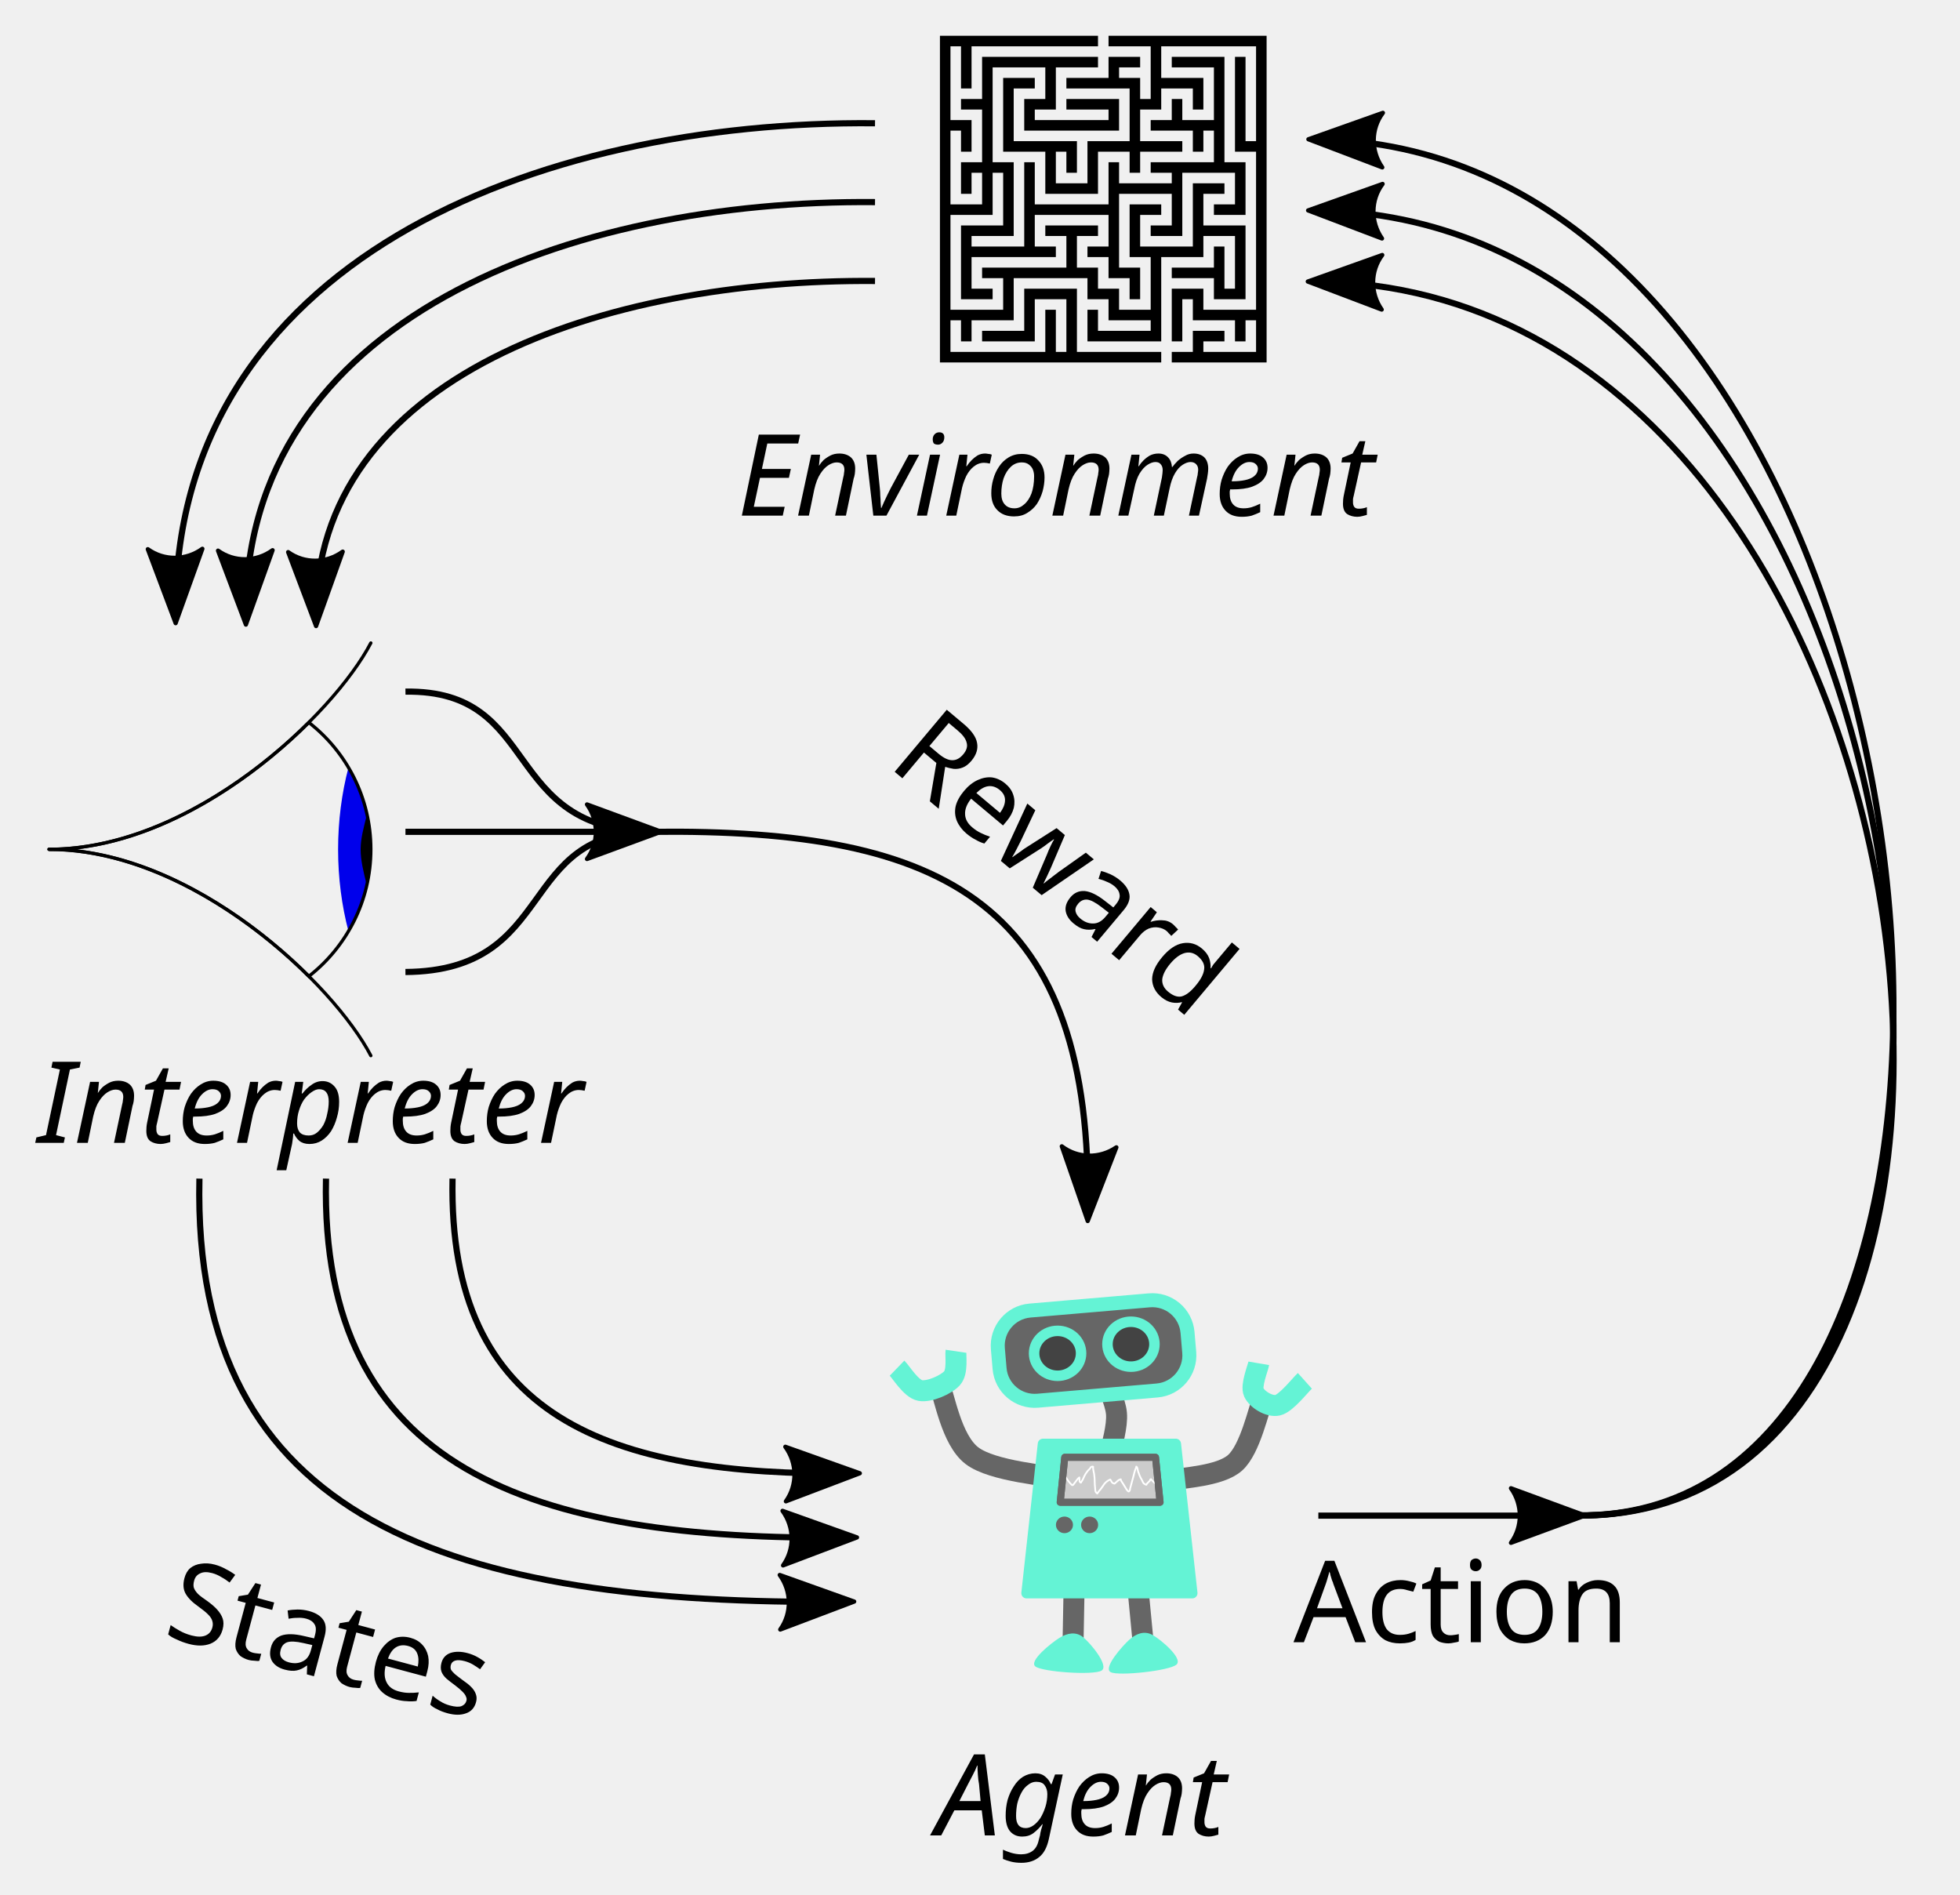
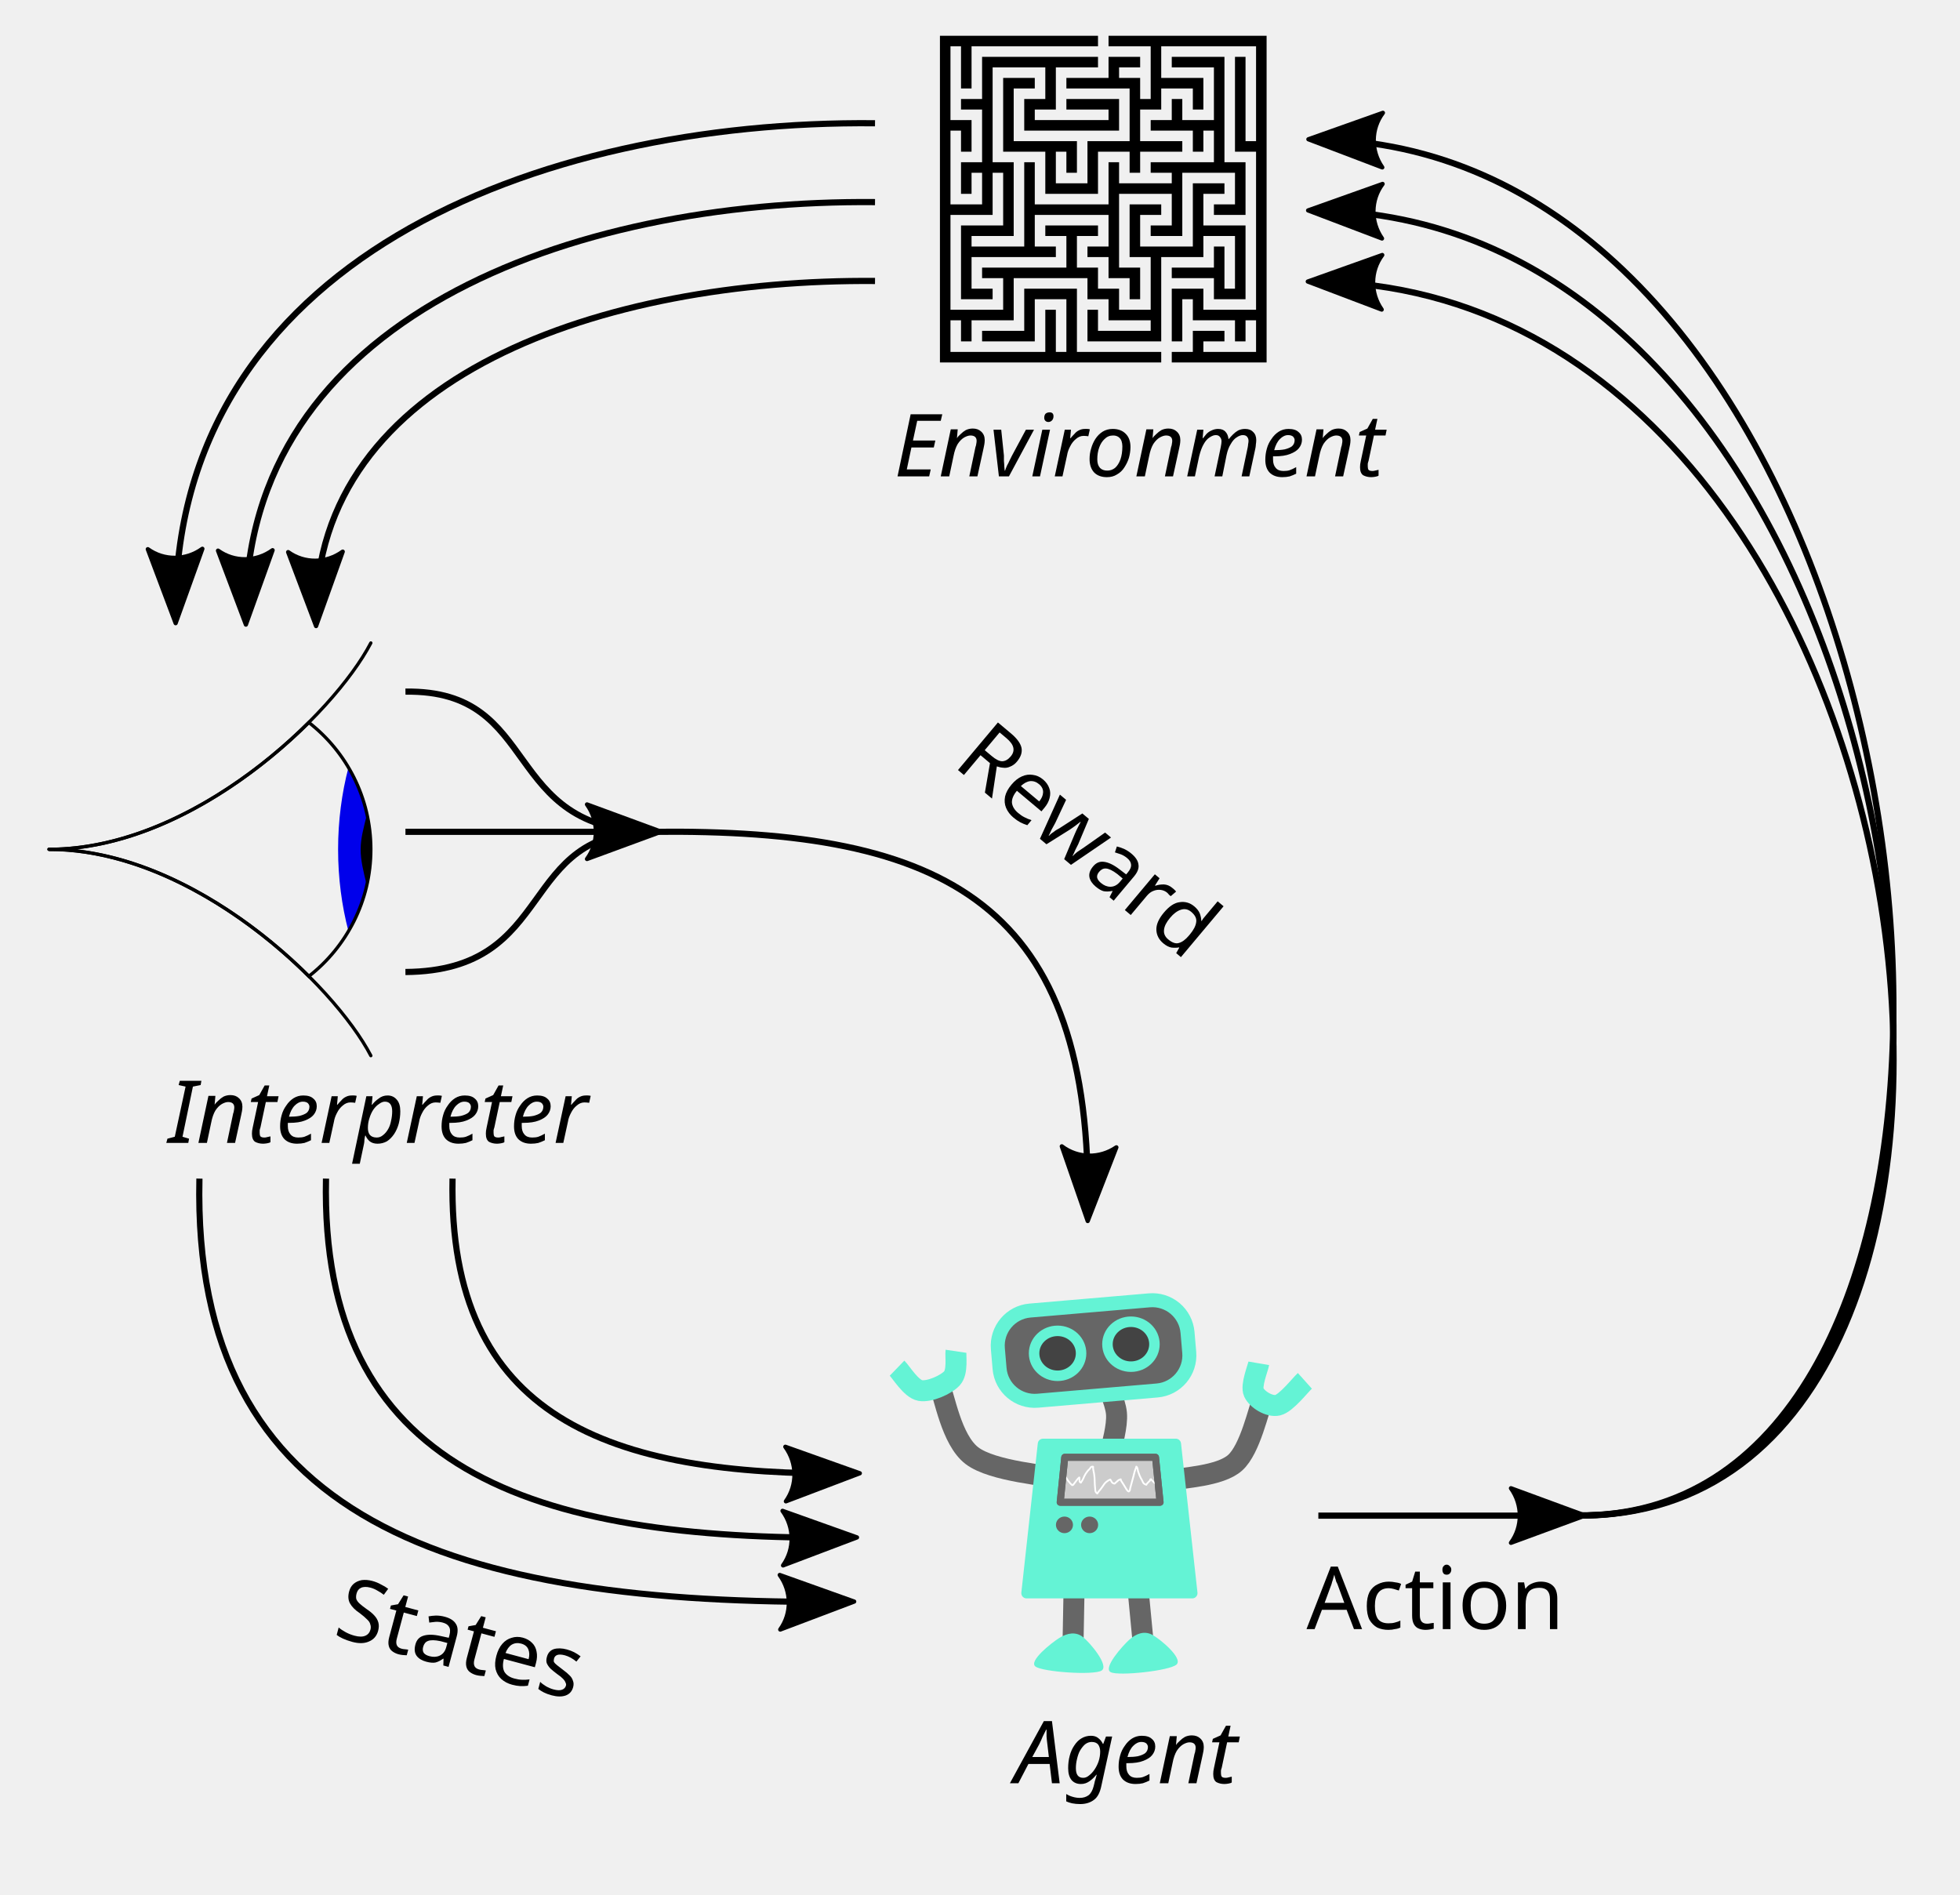
<svg xmlns="http://www.w3.org/2000/svg" width="300" height="290" viewBox="0 0 79.375 76.729" version="1.1" id="svg4059">
  <defs id="defs4053">
    <marker orient="auto" refY="0.0" refX="0.0" id="marker1232" style="overflow:visible;">
      <path id="path990" style="fill-rule:evenodd;stroke-width:0.625;stroke-linejoin:round;stroke:#000000;stroke-opacity:1;fill:#000000;fill-opacity:1" d="M 8.719,4.034 L -2.207,0.016 L 8.719,-4.002 C 6.973,-1.63 6.983,1.616 8.719,4.034 z " transform="scale(1.1) rotate(180) translate(1,0)" />
    </marker>
    <marker style="overflow:visible;" id="marker7812" refX="0.0" refY="0.0" orient="auto">
      <path transform="scale(1.1) rotate(180) translate(1,0)" d="M 8.719,4.034 L -2.207,0.016 L 8.719,-4.002 C 6.973,-1.63 6.983,1.616 8.719,4.034 z " style="fill-rule:evenodd;stroke-width:0.625;stroke-linejoin:round;stroke:#000000;stroke-opacity:1;fill:#000000;fill-opacity:1" id="path7810" />
    </marker>
    <marker orient="auto" refY="0.0" refX="0.0" id="marker4841" style="overflow:visible;">
      <path id="path4839" style="fill-rule:evenodd;stroke-width:0.625;stroke-linejoin:round;stroke:#000000;stroke-opacity:1;fill:#000000;fill-opacity:1" d="M 8.719,4.034 L -2.207,0.016 L 8.719,-4.002 C 6.973,-1.63 6.983,1.616 8.719,4.034 z " transform="scale(1.1) rotate(180) translate(1,0)" />
    </marker>
    <marker orient="auto" refY="0.0" refX="0.0" id="Arrow2Lstart" style="overflow:visible">
      <path id="path8846" style="fill-rule:evenodd;stroke-width:0.625;stroke-linejoin:round;stroke:#000000;stroke-opacity:1;fill:#000000;fill-opacity:1" d="M 8.719,4.034 L -2.207,0.016 L 8.719,-4.002 C 6.973,-1.63 6.983,1.616 8.719,4.034 z " transform="scale(1.1) translate(1,0)" />
    </marker>
    <marker orient="auto" refY="0.0" refX="0.0" id="marker13081" style="overflow:visible">
      <path id="path13079" d="M 0.0,0.0 L 5.0,-5.0 L -12.5,0.0 L 5.0,5.0 L 0.0,0.0 z " style="fill-rule:evenodd;stroke:#000000;stroke-width:1pt;stroke-opacity:1;fill:#000000;fill-opacity:1" transform="scale(0.8) translate(12.5,0)" />
    </marker>
    <marker orient="auto" refY="0.0" refX="0.0" id="Arrow1Lstart" style="overflow:visible">
      <path id="path8828" d="M 0.0,0.0 L 5.0,-5.0 L -12.5,0.0 L 5.0,5.0 L 0.0,0.0 z " style="fill-rule:evenodd;stroke:#000000;stroke-width:1pt;stroke-opacity:1;fill:#000000;fill-opacity:1" transform="scale(0.8) translate(12.5,0)" />
    </marker>
    <marker style="overflow:visible;" id="marker12943" refX="0.0" refY="0.0" orient="auto">
      <path transform="scale(1.1) rotate(180) translate(1,0)" d="M 8.719,4.034 L -2.207,0.016 L 8.719,-4.002 C 6.973,-1.63 6.983,1.616 8.719,4.034 z " style="fill-rule:evenodd;stroke-width:0.625;stroke-linejoin:round;stroke:#000000;stroke-opacity:1;fill:#000000;fill-opacity:1" id="path12941" />
    </marker>
    <marker orient="auto" refY="0.0" refX="0.0" id="marker12885" style="overflow:visible;">
      <path id="path12883" style="fill-rule:evenodd;stroke-width:0.625;stroke-linejoin:round;stroke:#000000;stroke-opacity:1;fill:#000000;fill-opacity:1" d="M 8.719,4.034 L -2.207,0.016 L 8.719,-4.002 C 6.973,-1.63 6.983,1.616 8.719,4.034 z " transform="scale(1.1) rotate(180) translate(1,0)" />
    </marker>
    <marker orient="auto" refY="0.0" refX="0.0" id="Arrow2Lend" style="overflow:visible;">
      <path id="path8849" style="fill-rule:evenodd;stroke-width:0.625;stroke-linejoin:round;stroke:#000000;stroke-opacity:1;fill:#000000;fill-opacity:1" d="M 8.719,4.034 L -2.207,0.016 L 8.719,-4.002 C 6.973,-1.63 6.983,1.616 8.719,4.034 z " transform="scale(1.1) rotate(180) translate(1,0)" />
    </marker>
    <marker orient="auto" refY="0.0" refX="0.0" id="marker9112" style="overflow:visible;">
      <path id="path9110" d="M 0.0,0.0 L 5.0,-5.0 L -12.5,0.0 L 5.0,5.0 L 0.0,0.0 z " style="fill-rule:evenodd;stroke:#000000;stroke-width:1pt;stroke-opacity:1;fill:#000000;fill-opacity:1" transform="scale(0.8) rotate(180) translate(12.5,0)" />
    </marker>
    <marker orient="auto" refY="0.0" refX="0.0" id="Arrow1Lend" style="overflow:visible;">
      <path id="path8831" d="M 0.0,0.0 L 5.0,-5.0 L -12.5,0.0 L 5.0,5.0 L 0.0,0.0 z " style="fill-rule:evenodd;stroke:#000000;stroke-width:1pt;stroke-opacity:1;fill:#000000;fill-opacity:1" transform="scale(0.8) rotate(180) translate(12.5,0)" />
    </marker>
    <style id="style9277" type="text/css">
    .str1 {stroke:black;stroke-width:42.33}
    .str0 {stroke:black;stroke-width:42.33;stroke-linecap:round;stroke-linejoin:round}
    .fil2 {fill:none}
    .fil1 {fill:#666666}
    .fil0 {fill:url(#id0)}
  </style>
    <linearGradient x1="2559.7" y1="3043.4" x2="1639.5" gradientUnits="userSpaceOnUse" y2="2329.5" id="id0" gradientTransform="translate(4602.834,-3302.96)">
      <stop id="stop9279" offset="0" style="stop-color:#CCCCCC" />
      <stop id="stop9281" offset="1" style="stop-color:white" />
    </linearGradient>
    <marker style="overflow:visible" id="marker9358-0" refX="0" refY="0" orient="auto">
      <path transform="matrix(-1.1,0,0,-1.1,-1.1,0)" d="M 8.719,4.034 -2.207,0.016 8.719,-4.002 c -1.745,2.372 -1.735,5.617 -6e-7,8.035 z" style="fill:#000000;fill-opacity:1;fill-rule:evenodd;stroke:#000000;stroke-width:0.625;stroke-linejoin:round;stroke-opacity:1" id="path9356-6" />
    </marker>
    <marker orient="auto" refY="0" refX="0" id="Arrow2Lstart-9" style="overflow:visible">
      <path id="path8846-2" style="fill:#000000;fill-opacity:1;fill-rule:evenodd;stroke:#000000;stroke-width:0.625;stroke-linejoin:round;stroke-opacity:1" d="M 8.719,4.034 -2.207,0.016 8.719,-4.002 c -1.745,2.372 -1.735,5.617 -6e-7,8.035 z" transform="matrix(1.1,0,0,1.1,1.1,0)" />
    </marker>
    <marker orient="auto" refY="0" refX="0" id="Arrow2Lend-0" style="overflow:visible">
      <path id="path8849-1" style="fill:#000000;fill-opacity:1;fill-rule:evenodd;stroke:#000000;stroke-width:0.625;stroke-linejoin:round;stroke-opacity:1" d="M 8.719,4.034 -2.207,0.016 8.719,-4.002 c -1.745,2.372 -1.735,5.617 -6e-7,8.035 z" transform="matrix(-1.1,0,0,-1.1,-1.1,0)" />
    </marker>
    <marker orient="auto" refY="0" refX="0" id="Arrow2Lend-0-0" style="overflow:visible">
      <path id="path8849-1-6" style="fill:#000000;fill-opacity:1;fill-rule:evenodd;stroke:#000000;stroke-width:0.625;stroke-linejoin:round;stroke-opacity:1" d="M 8.719,4.034 -2.207,0.016 8.719,-4.002 c -1.745,2.372 -1.735,5.617 -6e-7,8.035 z" transform="matrix(-1.1,0,0,-1.1,-1.1,0)" />
    </marker>
    <marker orient="auto" refY="0" refX="0" id="Arrow2Lstart-6" style="overflow:visible">
      <path id="path8846-6" style="fill:#000000;fill-opacity:1;fill-rule:evenodd;stroke:#000000;stroke-width:0.625;stroke-linejoin:round;stroke-opacity:1" d="M 8.719,4.034 -2.207,0.016 8.719,-4.002 c -1.745,2.372 -1.735,5.617 -6e-7,8.035 z" transform="matrix(1.1,0,0,1.1,1.1,0)" />
    </marker>
    <marker orient="auto" refY="0" refX="0" id="Arrow2Lstart-6-1" style="overflow:visible">
      <path id="path8846-6-9" style="fill:#000000;fill-opacity:1;fill-rule:evenodd;stroke:#000000;stroke-width:0.625;stroke-linejoin:round;stroke-opacity:1" d="M 8.719,4.034 -2.207,0.016 8.719,-4.002 c -1.745,2.372 -1.735,5.617 -6e-7,8.035 z" transform="matrix(1.1,0,0,1.1,1.1,0)" />
    </marker>
    <marker orient="auto" refY="0" refX="0" id="marker12885-3" style="overflow:visible">
      <path id="path12883-6" style="fill:#000000;fill-opacity:1;fill-rule:evenodd;stroke:#000000;stroke-width:0.625;stroke-linejoin:round;stroke-opacity:1" d="M 8.719,4.034 -2.207,0.016 8.719,-4.002 c -1.745,2.372 -1.735,5.617 -6e-7,8.035 z" transform="matrix(-1.1,0,0,-1.1,-1.1,0)" />
    </marker>
    <marker orient="auto" refY="0" refX="0" id="marker12885-3-5" style="overflow:visible">
      <path id="path12883-6-3" style="fill:#000000;fill-opacity:1;fill-rule:evenodd;stroke:#000000;stroke-width:0.625;stroke-linejoin:round;stroke-opacity:1" d="M 8.719,4.034 -2.207,0.016 8.719,-4.002 c -1.745,2.372 -1.735,5.617 -6e-7,8.035 z" transform="matrix(-1.1,0,0,-1.1,-1.1,0)" />
    </marker>
    <marker orient="auto" refY="0" refX="0" id="Arrow2Lstart-62" style="overflow:visible">
      <path id="path8846-9" style="fill:#000000;fill-opacity:1;fill-rule:evenodd;stroke:#000000;stroke-width:0.625;stroke-linejoin:round;stroke-opacity:1" d="M 8.719,4.034 -2.207,0.016 8.719,-4.002 c -1.745,2.372 -1.735,5.617 -6e-7,8.035 z" transform="matrix(1.1,0,0,1.1,1.1,0)" />
    </marker>
    <marker orient="auto" refY="0" refX="0" id="Arrow2Lstart-2" style="overflow:visible">
      <path id="path8846-7" style="fill:#000000;fill-opacity:1;fill-rule:evenodd;stroke:#000000;stroke-width:0.625;stroke-linejoin:round;stroke-opacity:1" d="M 8.719,4.034 -2.207,0.016 8.719,-4.002 c -1.745,2.372 -1.735,5.617 -6e-7,8.035 z" transform="matrix(1.1,0,0,1.1,1.1,0)" />
    </marker>
    <marker orient="auto" refY="0" refX="0" id="Arrow2Lstart-2-9" style="overflow:visible">
      <path id="path8846-7-3" style="fill:#000000;fill-opacity:1;fill-rule:evenodd;stroke:#000000;stroke-width:0.625;stroke-linejoin:round;stroke-opacity:1" d="M 8.719,4.034 -2.207,0.016 8.719,-4.002 c -1.745,2.372 -1.735,5.617 -6e-7,8.035 z" transform="matrix(1.1,0,0,1.1,1.1,0)" />
    </marker>
    <marker orient="auto" refY="0" refX="0" id="Arrow2Lstart-2-9-0" style="overflow:visible">
      <path id="path8846-7-3-6" style="fill:#000000;fill-opacity:1;fill-rule:evenodd;stroke:#000000;stroke-width:0.625;stroke-linejoin:round;stroke-opacity:1" d="M 8.719,4.034 -2.207,0.016 8.719,-4.002 c -1.745,2.372 -1.735,5.617 -6e-7,8.035 z" transform="matrix(1.1,0,0,1.1,1.1,0)" />
    </marker>
  </defs>
  <g id="layer1" transform="translate(0,-220.2708)">
    <g style="fill:none;stroke:none;stroke-linecap:square;stroke-miterlimit:10" id="g4307" transform="matrix(0.03542353,0,0,0.03542353,35.41922,272.1356)">
      <g id="g4263" clip-path="url(#p.0)">
        <path id="path4197" d="M 0,0 H 522.84 V 473.184 H 0 Z" style="fill:#000000;fill-opacity:0;fill-rule:nonzero" />
        <path id="path4199" d="m 228.136,346.407 c -0.224,11.866 -1.118,59.329 -1.341,71.194" style="fill:#000000;fill-opacity:0;fill-rule:nonzero" />
        <path id="path4201" d="m 228.136,346.407 c -0.224,11.866 -1.118,59.329 -1.341,71.194" style="fill-rule:nonzero;stroke:#666666;stroke-width:24;stroke-linecap:butt;stroke-linejoin:round" />
        <path id="path4203" d="m 300.554,346.407 c 1.14,11.866 5.698,59.329 6.837,71.194" style="fill:#000000;fill-opacity:0;fill-rule:nonzero" />
        <path id="path4205" d="m 300.554,346.407 c 1.14,11.866 5.698,59.329 6.837,71.194" style="fill-rule:nonzero;stroke:#666666;stroke-width:24;stroke-linecap:butt;stroke-linejoin:round" />
        <path id="path4207" d="m 269.78,195.958 c 1.119,-7.388 8.06,-29.776 6.717,-44.328 -1.343,-14.552 -12.314,-35.82 -14.777,-42.984" style="fill:#000000;fill-opacity:0;fill-rule:nonzero" />
        <path id="path4209" d="m 269.78,195.958 c 1.119,-7.388 8.06,-29.776 6.717,-44.328 -1.343,-14.552 -12.314,-35.82 -14.777,-42.984" style="fill-rule:nonzero;stroke:#666666;stroke-width:24;stroke-linecap:butt;stroke-linejoin:round" />
        <path id="path4211" d="m 339.63,228.197 c 12.09,-3.358 55.075,-4.478 72.538,-20.15 17.463,-15.671 26.866,-61.566 32.239,-73.879" style="fill:#000000;fill-opacity:0;fill-rule:nonzero" />
        <path id="path4213" d="m 339.63,228.197 c 12.09,-3.358 55.075,-4.478 72.538,-20.15 17.463,-15.671 26.866,-61.566 32.239,-73.879" style="fill-rule:nonzero;stroke:#666666;stroke-width:24;stroke-linecap:butt;stroke-linejoin:round" />
        <path id="path4215" d="M 216.047,226.853 C 198.585,222.376 135.004,218.124 111.273,199.989 87.542,181.855 79.928,131.704 73.659,118.047" style="fill:#000000;fill-opacity:0;fill-rule:nonzero" />
        <path id="path4217" d="M 216.047,226.853 C 198.585,222.376 135.004,218.124 111.273,199.989 87.542,181.855 79.928,131.704 73.659,118.047" style="fill-rule:nonzero;stroke:#666666;stroke-width:24;stroke-linecap:butt;stroke-linejoin:round" />
        <path id="path4219" d="m 439.2,94.395 c -0.946,5.535 -9.285,25.229 -5.677,33.209 3.608,7.98 17.594,16.863 27.325,14.669 9.731,-2.194 25.884,-23.195 31.06,-27.835" style="fill:#000000;fill-opacity:0;fill-rule:nonzero" />
        <path id="path4221" d="m 439.2,94.395 c -0.946,5.535 -9.285,25.229 -5.677,33.209 3.608,7.98 17.594,16.863 27.325,14.669 9.731,-2.194 25.884,-23.195 31.06,-27.835" style="fill-rule:nonzero;stroke:#64f3d5;stroke-width:24;stroke-linecap:butt;stroke-linejoin:round" />
        <path id="path4223" d="m 93.065,80.634 c -0.763,5.142 2.248,23.381 -4.578,30.855 -6.826,7.474 -25.904,15.915 -36.376,13.989 C 41.641,123.552 30.069,104.191 25.661,99.933" style="fill:#000000;fill-opacity:0;fill-rule:nonzero" />
        <path id="path4225" d="m 93.065,80.634 c -0.763,5.142 2.248,23.381 -4.578,30.855 -6.826,7.474 -25.904,15.915 -36.376,13.989 C 41.641,123.552 30.069,104.191 25.661,99.933" style="fill-rule:nonzero;stroke:#64f3d5;stroke-width:24;stroke-linecap:butt;stroke-linejoin:round" />
        <path id="path4227" d="M 173.724,357.136 192.531,186.554 h 151.804 l 18.807,170.583 z" style="fill:#64f3d5;fill-rule:nonzero" />
        <path id="path4229" d="M 173.724,357.136 192.531,186.554 h 151.804 l 18.807,170.583 z" style="fill-rule:nonzero;stroke:#64f3d5;stroke-width:12;stroke-linecap:butt;stroke-linejoin:round" />
        <path id="path4231" d="m 183.862,440.992 c -8.048,-6.224 18.326,-27.035 27.343,-32.675 9.018,-5.64 18.714,-7.389 26.762,-1.165 8.048,6.224 30.543,32.868 21.525,38.508 -9.018,5.64 -67.583,1.557 -75.631,-4.667 z" style="fill:#64f3d5;fill-rule:nonzero" />
        <path id="path4233" d="m 269.875,447.454 c -9.015,-4.715 13.302,-29.831 21.192,-36.966 7.889,-7.135 17.13,-10.558 26.144,-5.843 9.015,4.715 35.833,26.997 27.944,34.132 -7.889,7.135 -66.265,13.392 -75.279,8.677 z" style="fill:#64f3d5;fill-rule:nonzero" />
        <path id="path4235" d="m 140.922,77.684 v 0 C 139.017,55.509 155.45,35.992 177.625,34.091 L 314.141,22.391 v 0 c 10.649,-0.913 21.225,2.442 29.402,9.327 8.177,6.884 13.284,16.735 14.198,27.383 l 1.954,22.753 c 1.904,22.175 -14.528,41.692 -36.704,43.593 L 186.476,137.146 c -22.175,1.901 -41.696,-14.535 -43.6,-36.71 z" style="fill:#666666;fill-rule:nonzero" />
        <path id="path4237" d="m 140.922,77.684 v 0 C 139.017,55.509 155.45,35.992 177.625,34.091 L 314.141,22.391 v 0 c 10.649,-0.913 21.225,2.442 29.402,9.327 8.177,6.884 13.284,16.735 14.198,27.383 l 1.954,22.753 c 1.904,22.175 -14.528,41.692 -36.704,43.593 L 186.476,137.146 c -22.175,1.901 -41.696,-14.535 -43.6,-36.71 z" style="fill-rule:nonzero;stroke:#64f3d5;stroke-width:16;stroke-linecap:butt;stroke-linejoin:round" />
        <path id="path4239" d="m 266.197,72.541 v 0 c 0,-14.185 12.028,-25.685 26.866,-25.685 v 0 c 7.125,0 13.959,2.706 18.997,7.523 5.038,4.817 7.869,11.35 7.869,18.162 v 0 c 0,14.185 -12.028,25.685 -26.866,25.685 v 0 c -14.838,0 -26.866,-11.5 -26.866,-25.685 z" style="fill:#434343;fill-rule:nonzero" />
        <path id="path4241" d="m 266.197,72.541 v 0 c 0,-14.185 12.028,-25.685 26.866,-25.685 v 0 c 7.125,0 13.959,2.706 18.997,7.523 5.038,4.817 7.869,11.35 7.869,18.162 v 0 c 0,14.185 -12.028,25.685 -26.866,25.685 v 0 c -14.838,0 -26.866,-11.5 -26.866,-25.685 z" style="fill-rule:nonzero;stroke:#64f3d5;stroke-width:12;stroke-linecap:butt;stroke-linejoin:round" />
        <path id="path4243" d="m 182.325,82.961 v 0 c 0,-14.185 12.028,-25.685 26.866,-25.685 v 0 c 7.125,0 13.959,2.706 18.997,7.523 5.038,4.817 7.869,11.35 7.869,18.162 v 0 c 0,14.185 -12.028,25.685 -26.866,25.685 v 0 c -14.838,0 -26.866,-11.5 -26.866,-25.685 z" style="fill:#434343;fill-rule:nonzero" />
        <path id="path4245" d="m 182.325,82.961 v 0 c 0,-14.185 12.028,-25.685 26.866,-25.685 v 0 c 7.125,0 13.959,2.706 18.997,7.523 5.038,4.817 7.869,11.35 7.869,18.162 v 0 c 0,14.185 -12.028,25.685 -26.866,25.685 v 0 c -14.838,0 -26.866,-11.5 -26.866,-25.685 z" style="fill-rule:nonzero;stroke:#64f3d5;stroke-width:12;stroke-linecap:butt;stroke-linejoin:round" />
        <path id="path4247" d="m 212.189,253.21 5.202,-51.37 h 103.77 l 5.202,51.37 z" style="fill:#cccccc;fill-rule:nonzero" />
        <path id="path4249" d="m 212.189,253.21 5.202,-51.37 h 103.77 l 5.202,51.37 z" style="fill-rule:nonzero;stroke:#666666;stroke-width:8;stroke-linecap:butt;stroke-linejoin:round" />
        <path id="path4251" d="m 322.675,234.328 c -1.743,-2.208 -3.685,-4.405 -5.935,-6.562 -0.466,-0.447 -0.237,-1.15 -1.078,-0.874 -1.41,0.462 -0.169,0.774 -0.77,1.48 -1.175,1.38 -2.822,2.673 -3.872,4.075 -0.191,0.255 0.078,0.96 -0.501,0.778 -4.056,-1.274 -3.861,-3.766 -5.082,-5.701 -1.967,-3.119 -3.112,-6.275 -4.175,-9.419 -0.631,-1.866 -0.237,-3.786 -1.919,-5.597 -0.289,-0.311 -0.151,0.304 -0.264,0.613 -0.838,2.284 -0.939,2.273 -1.639,4.571 -0.859,2.818 -0.689,2.834 -1.479,5.659 -1.302,4.651 -2.583,9.303 -3.801,13.962 -0.31,1.185 -0.011,2.497 -1.347,3.511 -0.774,0.587 -2.053,-1.264 -2.596,-1.956 -0.419,-0.533 -3.406,-5.601 -3.702,-6.066 -1.219,-1.919 -1.333,-1.913 -2.481,-3.835 -1.061,-1.777 -0.308,-2.159 -0.781,-2.024 -3.029,0.865 -3.872,2.56 -5.67,3.875 -0.868,0.635 -1.091,1.249 -1.43,1.17 -3.18,-0.743 -3.211,-2.654 -4.279,-4.035 -0.262,-0.339 -0.094,-0.905 -0.638,-0.668 -6.548,2.851 -7.712,7.254 -10.863,11.014 -1.189,1.419 -2.445,2.829 -3.432,4.282 -0.207,0.306 -0.062,0.9 -0.489,0.599 -2.623,-1.85 -2.079,-4.054 -2.343,-6.073 -0.686,-5.244 -0.263,-10.45 -1.073,-15.697 -0.406,-2.631 -1.2,-5.275 -1.325,-7.897 -0.016,-0.331 0.665,-0.947 -0.165,-0.998 -2.757,-0.169 -2.718,1.776 -3.79,2.733 -3.807,3.397 -5.678,7.197 -7.238,10.966 -0.587,1.419 -1.587,2.786 -2.519,4.158 -0.145,0.214 0.144,0.62 -0.253,0.434 -2.319,-1.089 -1.226,-2.699 -1.562,-4.048 -0.151,-0.606 0.274,-2.336 -0.341,-1.818 -2.072,1.745 -3.135,3.696 -4.642,5.555 -0.161,0.198 -2.731,3.662 -2.932,3.504 -4.258,-3.362 -6.002,-7.041 -8.63,-10.59" style="fill:#000000;fill-opacity:0;fill-rule:evenodd" />
        <path id="path4253" d="m 322.675,234.328 c -1.743,-2.208 -3.685,-4.405 -5.935,-6.562 -0.466,-0.447 -0.237,-1.15 -1.078,-0.874 -1.41,0.462 -0.169,0.774 -0.77,1.48 -1.175,1.38 -2.822,2.673 -3.872,4.075 -0.191,0.255 0.078,0.96 -0.501,0.778 -4.056,-1.274 -3.861,-3.766 -5.082,-5.701 -1.967,-3.119 -3.112,-6.275 -4.175,-9.419 -0.631,-1.866 -0.237,-3.786 -1.919,-5.597 -0.289,-0.311 -0.151,0.304 -0.264,0.613 -0.838,2.284 -0.939,2.273 -1.639,4.571 -0.859,2.818 -0.689,2.834 -1.479,5.659 -1.302,4.651 -2.583,9.303 -3.801,13.962 -0.31,1.185 -0.011,2.497 -1.347,3.511 -0.774,0.587 -2.053,-1.264 -2.596,-1.956 -0.419,-0.533 -3.406,-5.601 -3.702,-6.066 -1.219,-1.919 -1.333,-1.913 -2.481,-3.835 -1.061,-1.777 -0.308,-2.159 -0.781,-2.024 -3.029,0.865 -3.872,2.56 -5.67,3.875 -0.868,0.635 -1.091,1.249 -1.43,1.17 -3.18,-0.743 -3.211,-2.654 -4.279,-4.035 -0.262,-0.339 -0.094,-0.905 -0.638,-0.668 -6.548,2.851 -7.712,7.254 -10.863,11.014 -1.189,1.419 -2.445,2.829 -3.432,4.282 -0.207,0.306 -0.062,0.9 -0.489,0.599 -2.623,-1.85 -2.079,-4.054 -2.343,-6.073 -0.686,-5.244 -0.263,-10.45 -1.073,-15.697 -0.406,-2.631 -1.2,-5.275 -1.325,-7.897 -0.016,-0.331 0.665,-0.947 -0.165,-0.998 -2.757,-0.169 -2.718,1.776 -3.79,2.733 -3.807,3.397 -5.678,7.197 -7.238,10.966 -0.587,1.419 -1.587,2.786 -2.519,4.158 -0.145,0.214 0.144,0.62 -0.253,0.434 -2.319,-1.089 -1.226,-2.699 -1.562,-4.048 -0.151,-0.606 0.274,-2.336 -0.341,-1.818 -2.072,1.745 -3.135,3.696 -4.642,5.555 -0.161,0.198 -2.731,3.662 -2.932,3.504 -4.258,-3.362 -6.002,-7.041 -8.63,-10.59" style="fill-rule:evenodd;stroke:#ffffff;stroke-width:2;stroke-linecap:butt;stroke-linejoin:round" />
        <path id="path4255" d="m 212.189,253.21 5.202,-51.37 h 103.77 l 5.202,51.37 z" style="fill:#000000;fill-opacity:0;fill-rule:nonzero" />
        <path id="path4257" d="m 212.189,253.21 5.202,-51.37 h 103.77 l 5.202,51.37 z" style="fill-rule:nonzero;stroke:#666666;stroke-width:8;stroke-linecap:butt;stroke-linejoin:round" />
        <path id="path4259" d="m 207.299,279.081 v 0 c 0,-5.245 4.364,-9.496 9.748,-9.496 v 0 c 2.585,0 5.065,1 6.893,2.781 1.828,1.781 2.855,4.196 2.855,6.715 v 0 c 0,5.245 -4.364,9.496 -9.748,9.496 v 0 c -5.384,0 -9.748,-4.252 -9.748,-9.496 z" style="fill:#666666;fill-rule:nonzero" />
        <path id="path4261" d="m 236.058,279.081 v 0 c 0,-5.245 4.364,-9.496 9.748,-9.496 v 0 c 2.585,0 5.065,1 6.893,2.781 1.828,1.781 2.855,4.196 2.855,6.715 v 0 c 0,5.245 -4.364,9.496 -9.748,9.496 v 0 c -5.384,0 -9.748,-4.252 -9.748,-9.496 z" style="fill:#666666;fill-rule:nonzero" />
      </g>
    </g>
    <g id="g4315" transform="matrix(0.04267473,0,0,-0.04267473,38.06505,235.3753)" style="fill:#000000;stroke:none">
      <path id="path4311" d="M 0,165 V 10 h 105 105 v 5 5 H 170 130 V 50 80 H 105 80 V 60 40 H 60 40 v -5 -5 h 25 25 v 20 20 h 15 15 V 45 20 h -5 -5 v 20 20 h -5 -5 V 40 20 H 55 10 v 15 15 h 5 5 V 40 30 h 5 5 v 10 10 h 20 20 v 20 20 h 35 35 V 80 70 h 10 10 V 60 50 h 20 20 v -5 -5 h -25 -25 v 10 10 h -5 -5 V 45 30 h 35 35 v 40 40 h 20 20 v 10 10 h 15 15 V 105 80 h -5 -5 v 20 20 h -5 -5 v -10 -10 h -20 -20 v -5 -5 h 20 20 V 80 70 h 15 15 v 35 35 h -20 -20 v 15 15 h 10 10 v 5 5 h -15 -15 v -30 -30 h -25 -25 v 15 15 h 10 10 v 5 5 h -15 -15 v -25 -25 h 10 10 V 85 60 h -15 -15 v 10 10 h -10 -10 v 10 10 h -10 -10 v 15 15 h 10 10 v 5 5 h -25 -25 v -5 -5 h 10 10 V 115 100 H 80 40 V 95 90 H 50 60 V 75 60 H 35 10 v 45 45 h 20 20 v 20 20 h 5 5 V 165 140 H 40 20 V 105 70 h 15 15 v 5 5 H 40 30 v 15 15 h 40 40 v 5 5 H 100 90 v 15 15 h 35 35 v -15 -15 h -10 -10 v -5 -5 h 10 10 V 100 90 h 10 10 V 80 70 h 5 5 v 15 15 h -10 -10 v 35 35 h 25 25 v -15 -15 h -10 -10 v -5 -5 h 15 15 v 30 30 h 25 25 v -15 -15 h -10 -10 v -5 -5 h 15 15 v 25 25 h -10 -10 v 50 50 h -25 -25 v -5 -5 h 20 20 v -25 -25 h -15 -15 v 10 10 h -5 -5 v -10 -10 h -10 -10 v -5 -5 h 20 20 v -10 -10 h 5 5 v 10 10 h 5 5 v -15 -15 h -30 -30 v -5 -5 h 10 10 v -5 -5 h -25 -25 v 10 10 h -5 -5 V 180 160 H 125 90 v 20 20 H 85 80 V 160 120 H 55 30 v 5 5 h 20 20 v 35 35 H 60 50 v 45 45 h 25 25 V 275 260 H 90 80 v -15 -15 h 45 45 v 15 15 h -25 -25 v -5 -5 h 20 20 v -5 -5 H 125 90 v 5 5 h 10 10 v 20 20 h 20 20 v 5 5 H 95 40 V 280 260 H 30 20 v -5 -5 H 30 40 V 225 200 H 30 20 v -15 -15 h 5 5 v 10 10 h 5 5 V 175 160 H 25 10 v 35 35 h 5 5 v -10 -10 h 5 5 v 15 15 H 20 10 v 35 35 h 5 5 v -20 -20 h 5 5 v 20 20 h 60 60 v 5 5 H 75 0 Z" />
      <path id="path4313" d="m 160,315 v -5 h 20 20 v -25 -25 h -5 -5 v 10 10 h -10 -10 v 5 5 h 10 10 v 5 5 h -15 -15 v -10 -10 h -20 -20 v -5 -5 h 30 30 v -25 -25 h -20 -20 v -20 -20 h -15 -15 v 15 15 h 5 5 v -10 -10 h 5 5 v 15 15 H 100 70 v 25 25 h 10 10 v 5 5 H 75 60 v -35 -35 h 20 20 v -20 -20 h 25 25 v 20 20 h 15 15 v -10 -10 h 5 5 v 10 10 h 20 20 v 5 5 h -20 -20 v 15 15 h 10 10 v 10 10 h 15 15 v -10 -10 h 5 5 v 15 15 h -20 -20 v 15 15 h 45 45 v -45 -45 h -5 -5 v 40 40 h -5 -5 v -45 -45 h 10 10 V 135 60 H 275 250 V 70 80 H 235 220 V 55 30 h 5 5 v 20 20 h 5 5 V 60 50 h 20 20 V 40 30 h 5 5 v 10 10 h 5 5 V 35 20 h -25 -25 v 5 5 h 10 10 v 5 5 H 255 240 V 30 20 h -10 -10 v -5 -5 h 45 45 v 155 155 h -75 -75 z" />
    </g>
-     <text xml:space="preserve" style="font-style:normal;font-weight:normal;font-size:10.583px;line-height:1.25;font-family:sans-serif;letter-spacing:0px;word-spacing:0px;fill:#000000;fill-opacity:1;stroke:none;stroke-width:0.265" x="29.857" y="241.152" id="text8001">
-       <tspan id="tspan7999" x="29.857" y="241.152" style="font-style:italic;font-variant:normal;font-weight:normal;font-stretch:normal;font-size:4.586px;font-family:sans-serif;-inkscape-font-specification:'sans-serif Italic';stroke-width:0.265">Environment</tspan>
+     <text xml:space="preserve" style="font-style:normal;font-weight:normal;font-size:10.583px;line-height:1.25;font-family:sans-serif;letter-spacing:0px;word-spacing:0px;fill:#000000;fill-opacity:1;stroke:none;stroke-width:0.265" x="36.207" y="239.564" id="text8001">
+       <tspan id="tspan7999" x="36.207" y="239.564" style="font-style:italic;font-variant:normal;font-weight:normal;font-stretch:normal;font-size:3.528px;font-family:'Linux Libertine O';-inkscape-font-specification:'Linux Libertine O Italic';stroke-width:0.265">Environment</tspan>
    </text>
-     <text xml:space="preserve" style="font-style:normal;font-weight:normal;font-size:10.583px;line-height:1.25;font-family:sans-serif;letter-spacing:0px;word-spacing:0px;fill:#000000;fill-opacity:1;stroke:none;stroke-width:0.265" x="37.928" y="294.597" id="text8001-8">
-       <tspan id="tspan7999-4" x="37.928" y="294.597" style="font-style:italic;font-variant:normal;font-weight:normal;font-stretch:normal;font-size:4.586px;font-family:sans-serif;-inkscape-font-specification:'sans-serif Italic';stroke-width:0.265">Agent</tspan>
+     <text xml:space="preserve" style="font-style:normal;font-weight:normal;font-size:10.583px;line-height:1.25;font-family:sans-serif;letter-spacing:0px;word-spacing:0px;fill:#000000;fill-opacity:1;stroke:none;stroke-width:0.265" x="41.103" y="292.481" id="text8001-8">
+       <tspan id="tspan7999-4" x="41.103" y="292.481" style="font-style:italic;font-variant:normal;font-weight:normal;font-stretch:normal;font-size:3.528px;font-family:'Linux Libertine O';-inkscape-font-specification:'Linux Libertine O Italic';stroke-width:0.265">Agent</tspan>
    </text>
    <path style="fill:none;stroke:#000000;stroke-width:0.25;stroke-linecap:butt;stroke-linejoin:miter;stroke-miterlimit:3.714;stroke-dasharray:none;stroke-opacity:1;marker-end:url(#Arrow2Lend)" d="M 63.869,281.644 C 84.826,281.885 79.23,231.932 53.294,231.671" id="path8021" />
    <g style="clip-rule:evenodd;fill-rule:evenodd;image-rendering:optimizeQuality;shape-rendering:geometricPrecision;text-rendering:geometricPrecision" id="g9313" transform="matrix(-0.00313558,0,0,0.00313558,15.08411,246.242)">
      <g id="Layer_x0020_1">
        <path id="path9288" d="M 310,3745 C 126,3435 21,3073 21,2687 c 0,-386 106,-748 289,-1058 87,332 134,688 134,1058 0,370 -47,726 -134,1058 z" class="fil1" style="fill:#0000eb;fill-opacity:1" />
        <path id="path9290" d="M 4178,2686 C 2306,2686 496,934 21,21" class="fil2 str0" style="fill:none;stroke:#000000;stroke-width:42.33;stroke-linecap:round;stroke-linejoin:round" />
        <path id="path9292" d="M 4178,2686 C 2306,2686 496,4438 21,5351" class="fil2 str0" style="fill:none;stroke:#000000;stroke-width:42.33;stroke-linecap:round;stroke-linejoin:round" />
        <path id="path9294" d="M 822,4326 C 335,3946 21,3353 21,2687 21,2021 334,1428 822,1048 c 815,813 2071,1639 3356,1639 -1285,0 -2541,826 -3356,1639 z" class="fil2 str1" style="fill:none;stroke:#000000;stroke-width:42.33" />
        <path id="path9288-4" d="M 83.408,3109.452 C 17.388,2986.452 21,2840.155 21,2687 c 0,-153.155 -5.917,-291.461 59.745,-414.461 31.216,131.729 72.053,267.654 72.053,414.461 0,146.807 -38.173,290.723 -69.39,422.452 z" class="fil1" style="clip-rule:evenodd;fill:#000000;fill-opacity:1;fill-rule:evenodd;stroke-width:0.377;image-rendering:optimizeQuality;shape-rendering:geometricPrecision;text-rendering:geometricPrecision" />
      </g>
    </g>
-     <text xml:space="preserve" style="font-style:normal;font-weight:normal;font-size:10.583px;line-height:1.25;font-family:sans-serif;letter-spacing:0px;word-spacing:0px;fill:#000000;fill-opacity:1;stroke:none;stroke-width:0.265" x="1.519" y="266.552" id="text8001-8-9">
-       <tspan id="tspan7999-4-2" x="1.519" y="266.552" style="font-style:italic;font-variant:normal;font-weight:normal;font-stretch:normal;font-size:4.586px;font-family:sans-serif;-inkscape-font-specification:'sans-serif Italic';stroke-width:0.265">Interpreter</tspan>
+     <text xml:space="preserve" style="font-style:normal;font-weight:normal;font-size:10.583px;line-height:1.25;font-family:sans-serif;letter-spacing:0px;word-spacing:0px;fill:#000000;fill-opacity:1;stroke:none;stroke-width:0.265" x="6.811" y="266.552" id="text8001-8-9">
+       <tspan id="tspan7999-4-2" x="6.811" y="266.552" style="font-style:italic;font-variant:normal;font-weight:normal;font-stretch:normal;font-size:3.528px;font-family:'Linux Libertine O';-inkscape-font-specification:'Linux Libertine O Italic';stroke-width:0.265">Interpreter</tspan>
    </text>
    <path style="fill:none;stroke:#000000;stroke-width:0.25;stroke-linecap:butt;stroke-linejoin:miter;stroke-miterlimit:3.714;stroke-dasharray:none;stroke-opacity:1;marker-end:url(#marker12943)" d="m 26.445,253.956 c 11.88,-0.134 17.84,2.899 17.606,15.429" id="path9348-8-6" />
-     <text xml:space="preserve" style="font-style:normal;font-weight:normal;font-size:10.583px;line-height:1.25;font-family:sans-serif;letter-spacing:0px;word-spacing:0px;fill:#000000;fill-opacity:1;stroke:none;stroke-width:0.265" x="188.982" y="169.389" id="text8001-8-6" transform="rotate(40)">
-       <tspan id="tspan7999-4-4" x="188.982" y="169.389" style="font-size:4.586px;stroke-width:0.265">Reward</tspan>
+     <text xml:space="preserve" style="font-style:normal;font-weight:normal;font-size:10.583px;line-height:1.25;font-family:sans-serif;letter-spacing:0px;word-spacing:0px;fill:#000000;fill-opacity:1;stroke:none;stroke-width:0.265" x="191.008" y="167.688" id="text8001-8-6" transform="rotate(40)">
+       <tspan id="tspan7999-4-4" x="191.008" y="167.688" style="font-size:3.528px;stroke-width:0.265;-inkscape-font-specification:'Linux Libertine O';font-family:'Linux Libertine O';font-weight:normal;font-style:normal;font-stretch:normal;font-variant:normal">Reward</tspan>
    </text>
-     <text xml:space="preserve" style="font-style:normal;font-weight:normal;font-size:10.583px;line-height:1.25;font-family:sans-serif;letter-spacing:0px;word-spacing:0px;fill:#000000;fill-opacity:1;stroke:none;stroke-width:0.265" x="80.485" y="275.043" id="text8001-8-6-3" transform="rotate(15)">
-       <tspan id="tspan7999-4-4-8" x="80.485" y="275.043" style="font-size:4.586px;stroke-width:0.265">States</tspan>
+     <text xml:space="preserve" style="font-style:normal;font-weight:normal;font-size:10.583px;line-height:1.25;font-family:sans-serif;letter-spacing:0px;word-spacing:0px;fill:#000000;fill-opacity:1;stroke:none;stroke-width:0.265" x="87.13" y="273.263" id="text8001-8-6-3" transform="rotate(15)">
+       <tspan id="tspan7999-4-4-8" x="87.13" y="273.263" style="font-size:3.528px;stroke-width:0.265;-inkscape-font-specification:'Linux Libertine O';font-family:'Linux Libertine O';font-weight:normal;font-style:normal;font-stretch:normal;font-variant:normal">States</tspan>
    </text>
    <path style="fill:none;stroke:#000000;stroke-width:0.25;stroke-linecap:butt;stroke-linejoin:miter;stroke-miterlimit:3.714;stroke-dasharray:none;stroke-opacity:1;marker-end:url(#Arrow2Lend-0)" d="m 63.874,281.641 c 17.009,0.207 16.515,-34.601 1.845,-47.832 -3.393,-3.06 -7.544,-4.966 -12.412,-5.018" id="path8021-5" />
    <path style="fill:none;stroke:#000000;stroke-width:0.25;stroke-linecap:butt;stroke-linejoin:miter;stroke-miterlimit:3.714;stroke-dasharray:none;stroke-opacity:1;marker-end:url(#Arrow2Lend-0-0)" d="m 63.879,281.637 c 16.998,0.218 16.504,-36.484 1.844,-50.436 -3.391,-3.227 -7.539,-5.236 -12.404,-5.291" id="path8021-5-9" />
    <path style="fill:none;stroke:#000000;stroke-width:0.25;stroke-linecap:butt;stroke-linejoin:miter;stroke-opacity:1;stroke-miterlimit:3.714;stroke-dasharray:none;marker-end:url(#marker4841)" d="m 53.39,281.648 h 10.473" id="path224" />
-     <text xml:space="preserve" style="font-style:normal;font-variant:normal;font-weight:normal;font-stretch:normal;font-size:10.583px;line-height:0.4;font-family:sans-serif;-inkscape-font-specification:sans-serif;letter-spacing:0px;word-spacing:0px;fill:#000000;fill-opacity:1;stroke:none;stroke-width:0.265" x="52.381" y="286.775" id="text8001-3-8">
-       <tspan x="52.381" y="286.775" style="font-style:normal;font-variant:normal;font-weight:normal;font-stretch:normal;font-size:4.586px;line-height:0.4;font-family:sans-serif;-inkscape-font-specification:sans-serif;stroke-width:0.265" id="tspan111-9">Action</tspan>
+     <text xml:space="preserve" style="font-style:normal;font-variant:normal;font-weight:normal;font-stretch:normal;font-size:10.583px;line-height:0.4;font-family:sans-serif;-inkscape-font-specification:sans-serif;letter-spacing:0px;word-spacing:0px;fill:#000000;fill-opacity:1;stroke:none;stroke-width:0.265" x="52.91" y="286.246" id="text8001-3-8">
+       <tspan x="52.91" y="286.246" style="font-style:normal;font-variant:normal;font-weight:normal;font-stretch:normal;font-size:3.528px;line-height:0.4;font-family:'Linux Libertine O';-inkscape-font-specification:'Linux Libertine O';stroke-width:0.265" id="tspan111-9">Action</tspan>
    </text>
    <path style="fill:none;stroke:#000000;stroke-width:0.25;stroke-linecap:butt;stroke-linejoin:miter;stroke-miterlimit:3.714;stroke-dasharray:none;stroke-opacity:1;marker-end:url(#marker12885)" d="M 35.436,225.262 C 21.722,225.128 7,230.855 7.106,245.175" id="path9348-6-4" />
    <path style="fill:none;stroke:#000000;stroke-width:0.25;stroke-linecap:butt;stroke-linejoin:miter;stroke-miterlimit:3.714;stroke-dasharray:none;stroke-opacity:1;marker-end:url(#marker12885-3)" d="M 35.436,228.455 C 23.099,228.343 9.855,233.168 9.951,245.233" id="path9348-6-4-7" />
    <path style="fill:none;stroke:#000000;stroke-width:0.25;stroke-linecap:butt;stroke-linejoin:miter;stroke-miterlimit:3.714;stroke-dasharray:none;stroke-opacity:1;marker-end:url(#marker12885-3-5)" d="m 35.436,231.649 c -10.961,-0.091 -22.728,3.832 -22.643,13.643" id="path9348-6-4-7-5" />
    <path style="fill:none;stroke:#000000;stroke-width:0.25;stroke-linecap:butt;stroke-linejoin:miter;stroke-miterlimit:3.714;stroke-dasharray:none;stroke-opacity:1;marker-start:url(#Arrow2Lstart-2)" d="m 34.488,279.94 c -9.835,0.103 -16.355,-2.244 -16.161,-11.94" id="path9348-8-0" />
    <path style="fill:none;stroke:#000000;stroke-width:0.25;stroke-linecap:butt;stroke-linejoin:miter;stroke-miterlimit:3.714;stroke-dasharray:none;stroke-opacity:1;marker-start:url(#Arrow2Lstart-2-9)" d="m 34.374,282.537 c -12.885,0.126 -21.426,-2.732 -21.172,-14.537" id="path9348-8-0-6" />
    <path style="fill:none;stroke:#000000;stroke-width:0.25;stroke-linecap:butt;stroke-linejoin:miter;stroke-miterlimit:3.714;stroke-dasharray:none;stroke-opacity:1;marker-start:url(#Arrow2Lstart-2-9-0)" d="M 34.26,285.135 C 18.325,285.284 7.762,281.915 8.076,268" id="path9348-8-0-6-2" />
    <path style="fill:none;stroke:#000000;stroke-width:0.25;stroke-linecap:butt;stroke-linejoin:miter;stroke-opacity:1;stroke-miterlimit:3.714;stroke-dasharray:none" d="m 16.42,248.279 c 5.585,-0.085 3.791,5.629 10.026,5.677" id="path50999" />
    <path style="fill:none;stroke:#000000;stroke-width:0.25;stroke-linecap:butt;stroke-linejoin:miter;stroke-opacity:1;stroke-miterlimit:3.714;stroke-dasharray:none" d="m 26.445,253.956 c -5.585,-0.085 -3.791,5.629 -10.026,5.677" id="path50999-0" />
    <path style="fill:none;stroke:#000000;stroke-width:0.25;stroke-linecap:butt;stroke-linejoin:miter;stroke-opacity:1;stroke-miterlimit:3.714;stroke-dasharray:none;marker-end:url(#marker1232)" d="M 16.42,253.956 H 26.445" id="path51035" />
-     <flowRoot xml:space="preserve" id="flowRoot1308" style="font-style:normal;font-weight:normal;font-size:40px;line-height:0.5ex;font-family:sans-serif;letter-spacing:0px;word-spacing:0px;fill:#000000;fill-opacity:1;stroke:none" transform="matrix(0,0.2645833,-0.2645833,0,96.95067,233.3765)">
+     <flowRoot xml:space="preserve" id="flowRoot1308" style="font-style:normal;font-weight:normal;font-size:40px;line-height:0.5ex;font-family:sans-serif;letter-spacing:0px;word-spacing:0px;fill:#000000;fill-opacity:1;stroke:none" transform="matrix(0,-0.2645833,0.2645833,0,45.74501,289.5951)">
      <flowRegion id="flowRegion1310" style="line-height:0.5ex">
        <rect id="rect1312" width="63.415" height="38.999" x="82.745" y="83.137" style="line-height:0.5ex" />
      </flowRegion>
-       <flowPara id="flowPara1314" style="font-size:14.667px;line-height:0.5ex">Partial Actions</flowPara>
+       <flowPara id="flowPara1314" style="font-size:13.333px;line-height:0.5ex;-inkscape-font-specification:'Linux Libertine O';font-family:'Linux Libertine O';font-weight:normal;font-style:normal;font-stretch:normal;font-variant:normal">Partial Actions</flowPara>
    </flowRoot>
-     <flowRoot xml:space="preserve" id="flowRoot1308-3" style="font-style:normal;font-weight:normal;font-size:40px;line-height:0.5ex;font-family:sans-serif;letter-spacing:0px;word-spacing:0px;fill:#000000;fill-opacity:1;stroke:none" transform="matrix(0.2265378,0.1366929,-0.1366929,0.2265378,12.40926,208.2948)">
+     <flowRoot xml:space="preserve" id="flowRoot1308-3" style="font-style:normal;font-weight:normal;font-size:40px;line-height:0.5ex;font-family:sans-serif;letter-spacing:0px;word-spacing:0px;fill:#000000;fill-opacity:1;stroke:none" transform="matrix(0.2265378,0.1366929,-0.1366929,0.2265378,12.93843,209.3532)">
      <flowRegion id="flowRegion1310-6" style="line-height:0.5ex">
        <rect id="rect1312-7" width="63.415" height="38.999" x="82.745" y="83.137" style="line-height:0.5ex" />
      </flowRegion>
-       <flowPara id="flowPara1314-5" style="font-size:14.667px;line-height:0.5ex">Partial Rewards</flowPara>
+       <flowPara id="flowPara1314-5" style="font-size:13.333px;line-height:0.5ex;-inkscape-font-specification:'Linux Libertine O';font-family:'Linux Libertine O';font-weight:normal;font-style:normal;font-stretch:normal;font-variant:normal">Partial Rewards</flowPara>
    </flowRoot>
-     <flowRoot xml:space="preserve" id="flowRoot1308-3-3" style="font-style:normal;font-weight:normal;font-size:40px;line-height:0.5ex;font-family:sans-serif;letter-spacing:0px;word-spacing:0px;fill:#000000;fill-opacity:1;stroke:none" transform="matrix(0.2104705,-0.1603325,0.1603325,0.2104705,-29.78665,224.4351)">
+     <flowRoot xml:space="preserve" id="flowRoot1308-3-3" style="font-style:normal;font-weight:normal;font-size:40px;line-height:0.5ex;font-family:sans-serif;letter-spacing:0px;word-spacing:0px;fill:#000000;fill-opacity:1;stroke:none" transform="matrix(0.2104705,-0.1603325,0.1603325,0.2104705,-27.66999,224.9643)">
      <flowRegion id="flowRegion1310-6-5" style="line-height:0.5ex">
        <rect id="rect1312-7-6" width="63.415" height="38.999" x="82.745" y="83.137" style="line-height:0.5ex" />
      </flowRegion>
-       <flowPara id="flowPara1314-5-2" style="font-size:14.667px;line-height:0.5ex">Partial Rewards</flowPara>
+       <flowPara id="flowPara1314-5-2" style="font-size:13.333px;line-height:0.5ex;-inkscape-font-specification:'Linux Libertine O';font-family:'Linux Libertine O';font-weight:normal;font-style:normal;font-stretch:normal;font-variant:normal">Partial Rewards</flowPara>
    </flowRoot>
  </g>
</svg>
